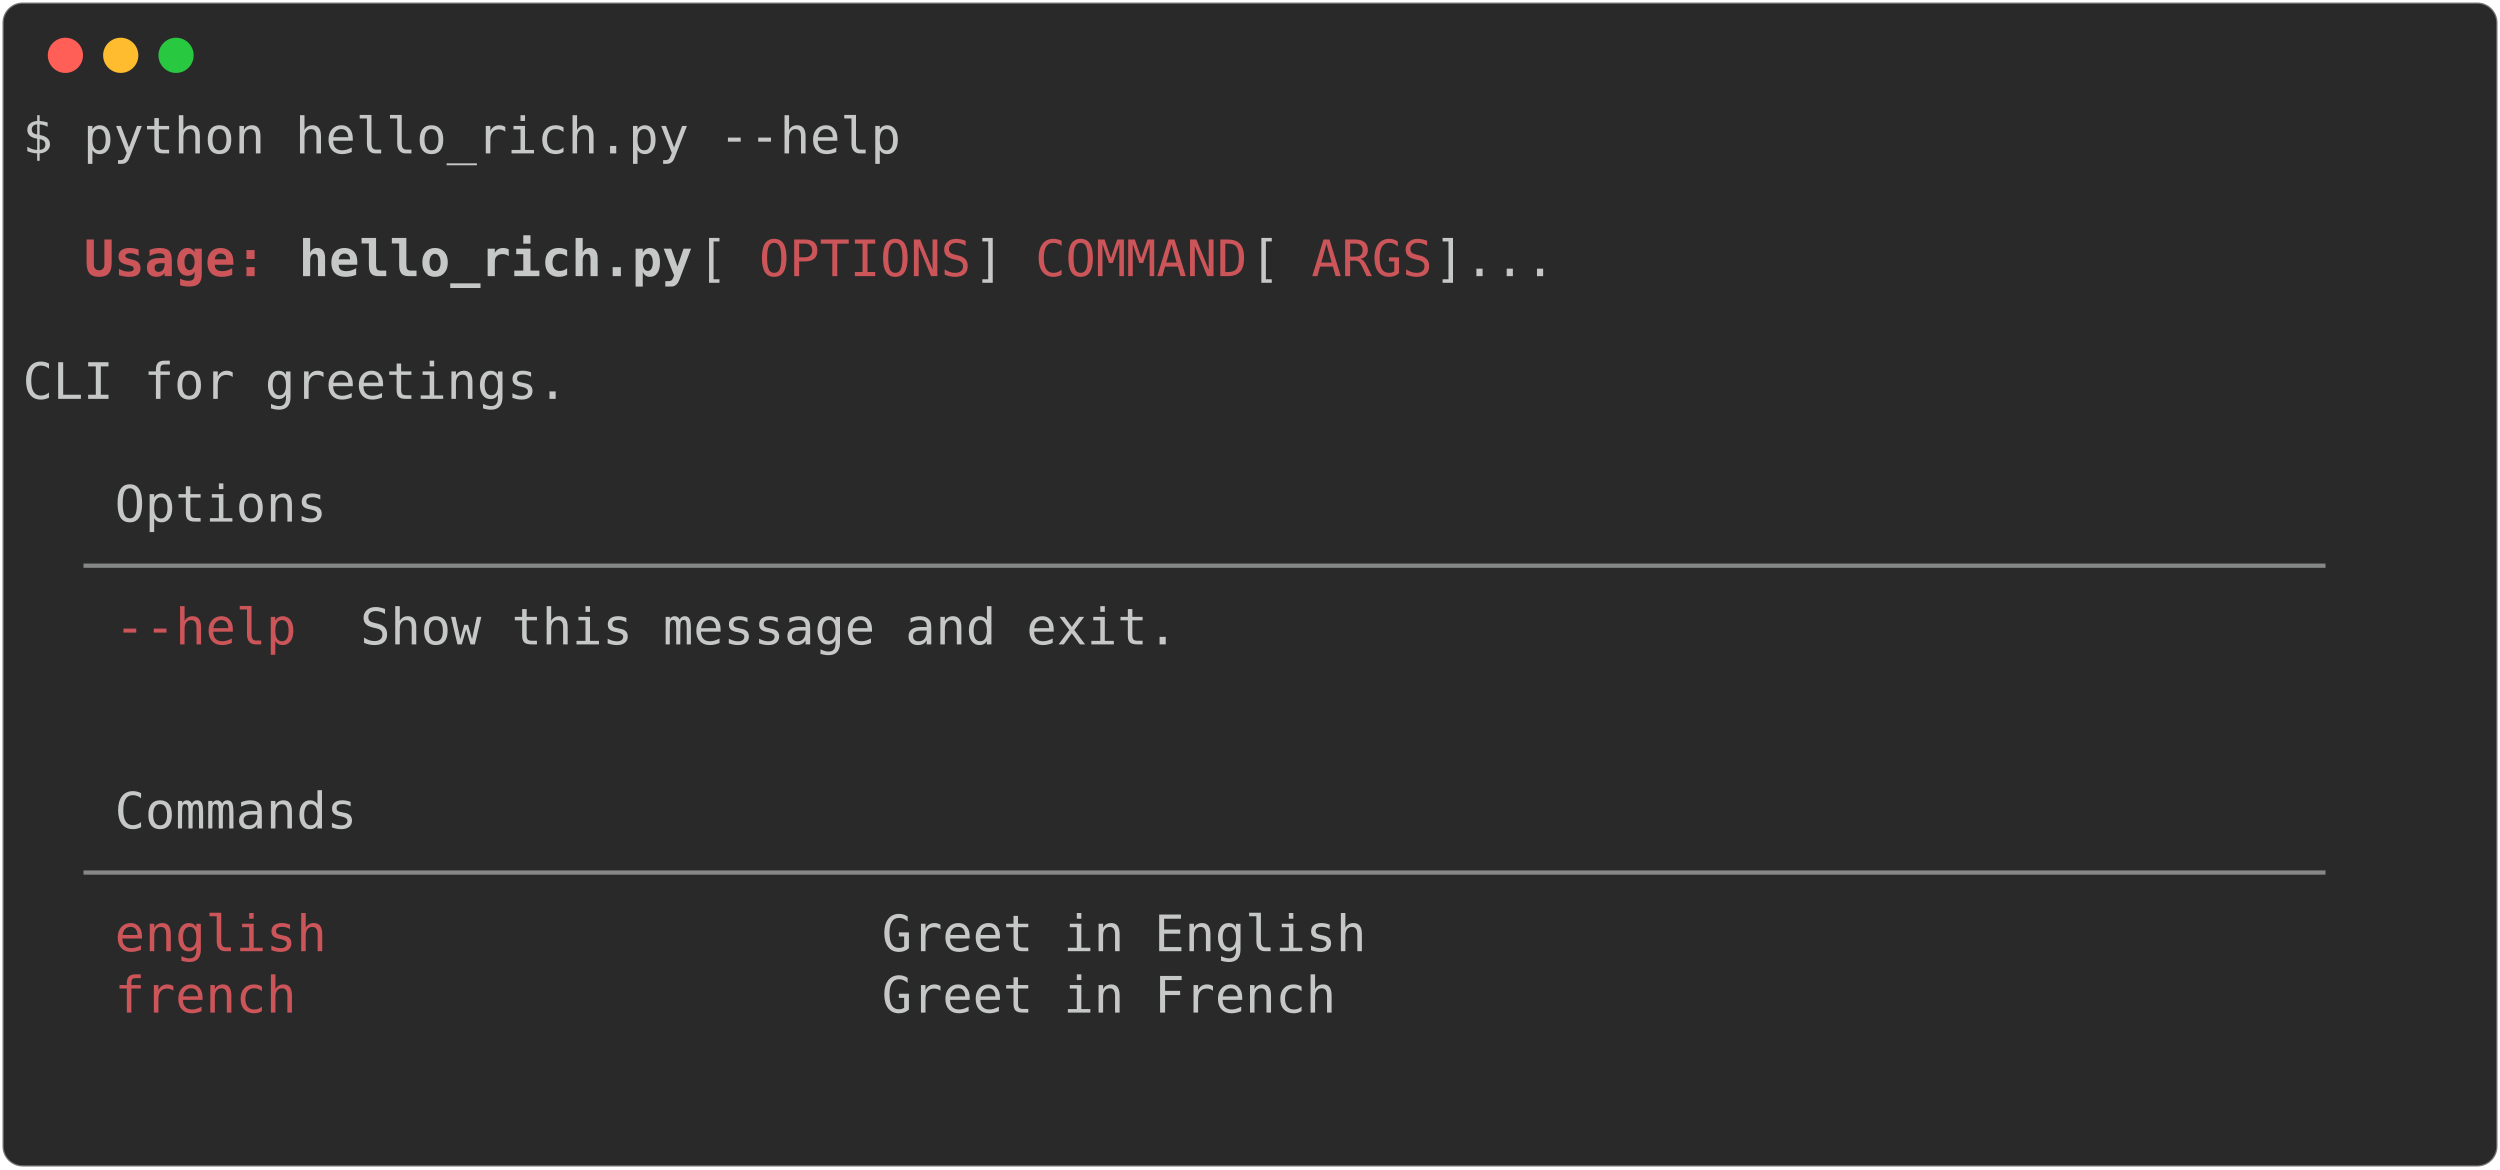
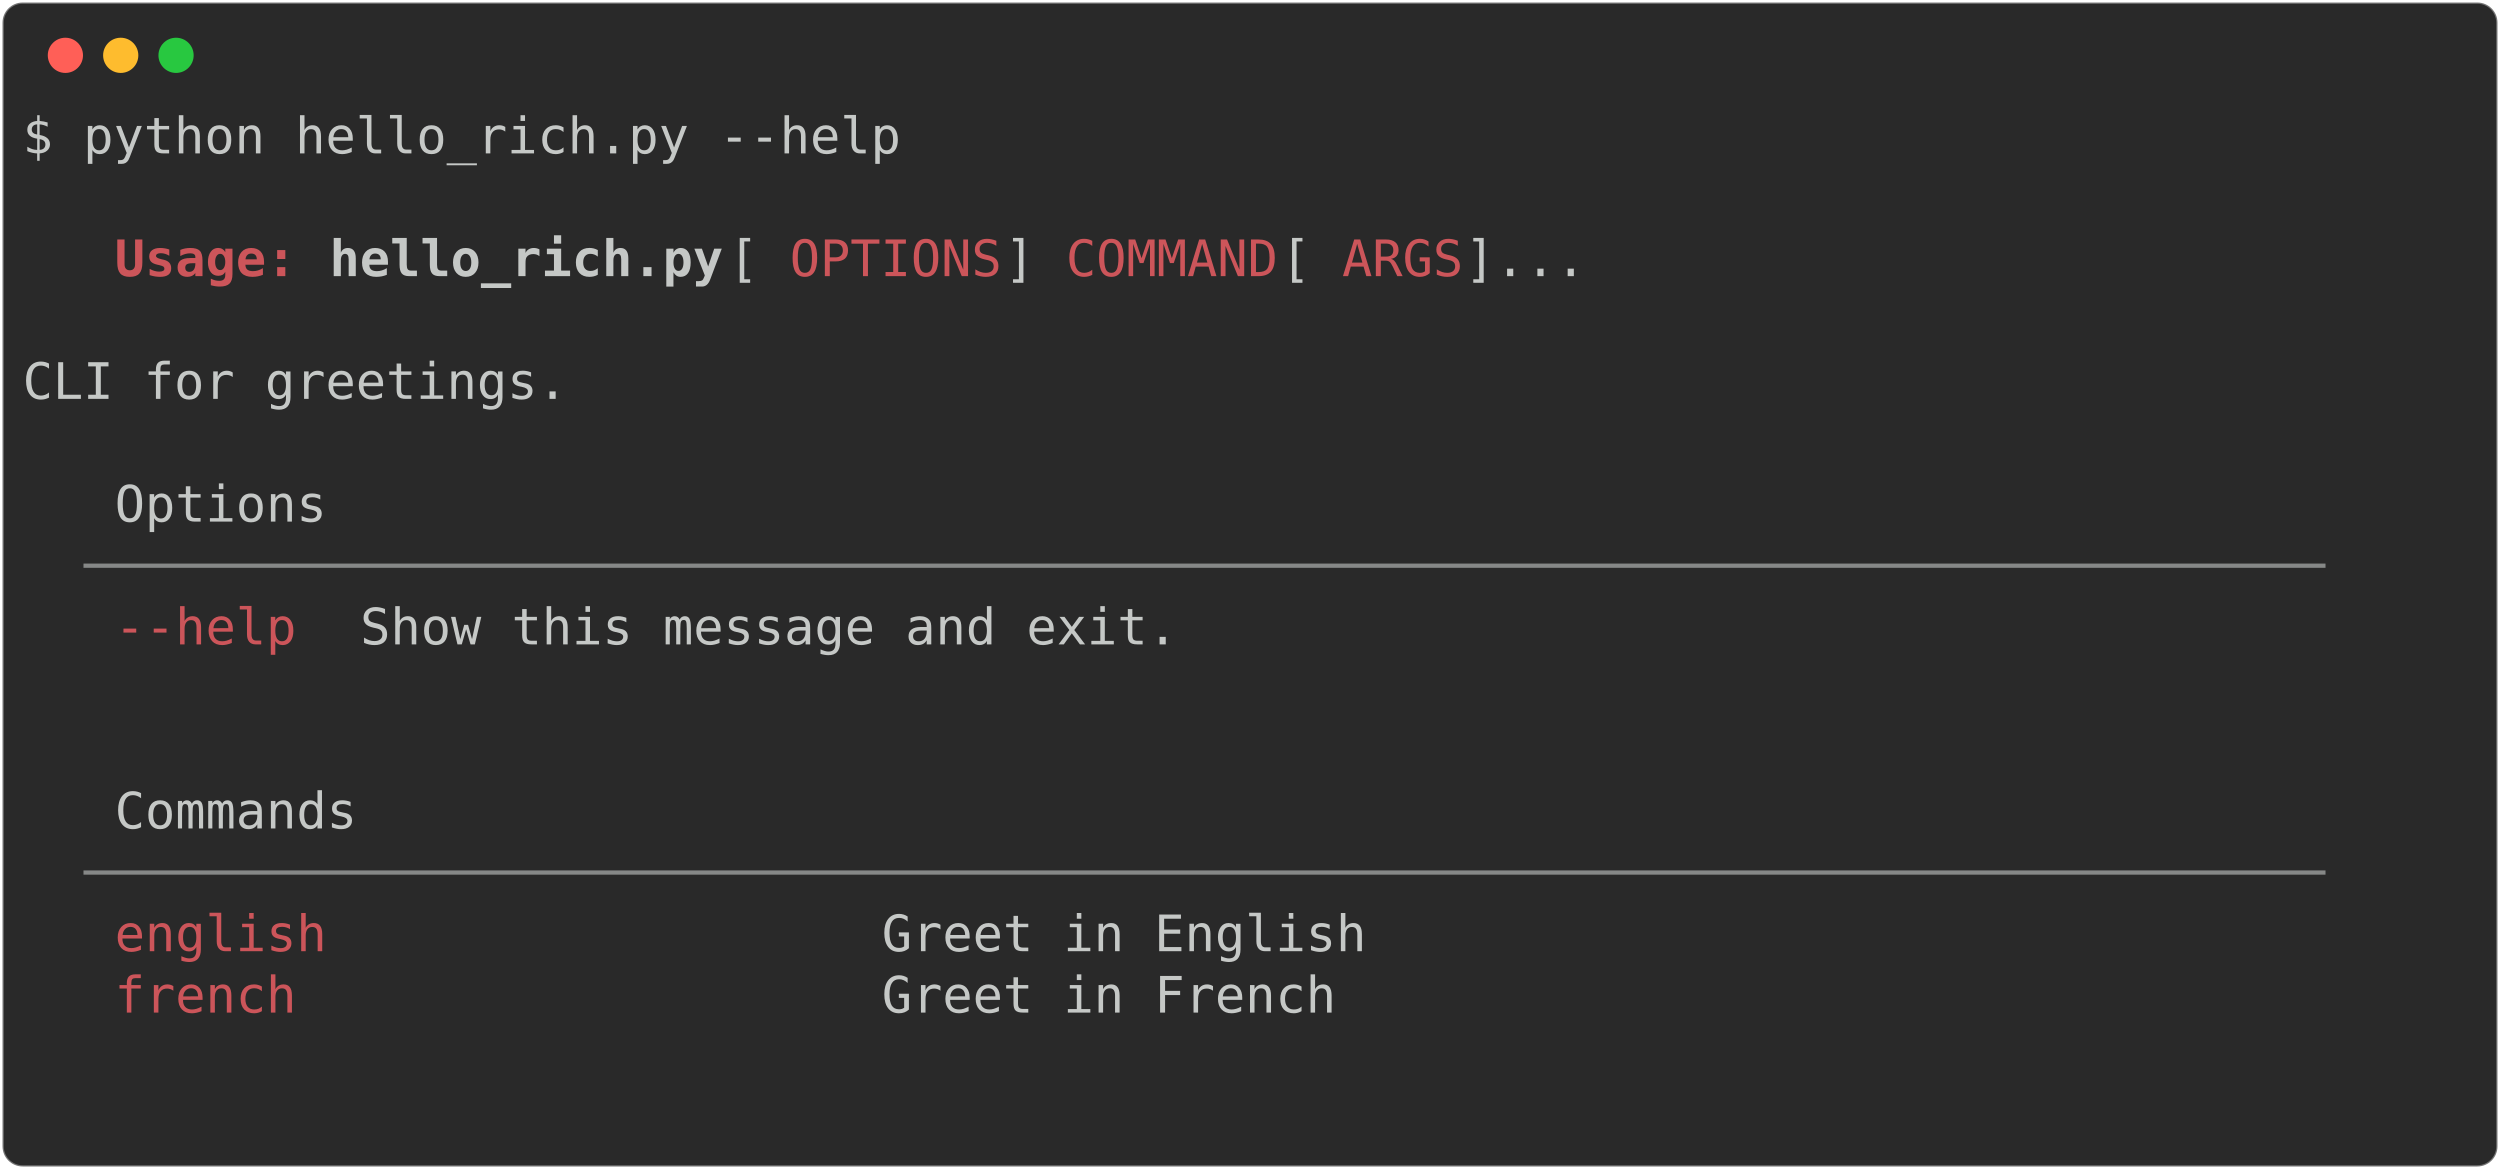
<svg xmlns="http://www.w3.org/2000/svg" class="rich-terminal" viewBox="0 0 994 464.8">
  <style>

    @font-face {
        font-family: "Fira Code";
        src: local("FiraCode-Regular"),
                url("https://cdnjs.cloudflare.com/ajax/libs/firacode/6.2.0/woff2/FiraCode-Regular.woff2") format("woff2"),
                url("https://cdnjs.cloudflare.com/ajax/libs/firacode/6.2.0/woff/FiraCode-Regular.woff") format("woff");
        font-style: normal;
        font-weight: 400;
    }
    @font-face {
        font-family: "Fira Code";
        src: local("FiraCode-Bold"),
                url("https://cdnjs.cloudflare.com/ajax/libs/firacode/6.2.0/woff2/FiraCode-Bold.woff2") format("woff2"),
                url("https://cdnjs.cloudflare.com/ajax/libs/firacode/6.2.0/woff/FiraCode-Bold.woff") format("woff");
        font-style: bold;
        font-weight: 700;
    }

-     .terminal-1758142130-matrix {
+     .terminal-131407538-matrix {
        font-family: Fira Code, monospace;
        font-size: 20px;
        line-height: 24.4px;
        font-variant-east-asian: full-width;
    }

-     .terminal-1758142130-title {
+     .terminal-131407538-title {
        font-size: 18px;
        font-weight: bold;
        font-family: arial;
    }

-     .terminal-1758142130-r1 { fill: #c5c8c6 }
- .terminal-1758142130-r2 { fill: #cc555a;font-weight: bold }
- .terminal-1758142130-r3 { fill: #c5c8c6;font-weight: bold }
- .terminal-1758142130-r4 { fill: #cc555a }
- .terminal-1758142130-r5 { fill: #868887 }
+     .terminal-131407538-r1 { fill: #c5c8c6 }
+ .terminal-131407538-r2 { fill: #cc555a;font-weight: bold }
+ .terminal-131407538-r3 { fill: #c5c8c6;font-weight: bold }
+ .terminal-131407538-r4 { fill: #cc555a }
+ .terminal-131407538-r5 { fill: #868887 }
    </style>
  <defs>
-     <clipPath id="terminal-1758142130-clip-terminal">
+     <clipPath id="terminal-131407538-clip-terminal">
      <rect x="0" y="0" width="975.0" height="413.8" />
    </clipPath>
-     <clipPath id="terminal-1758142130-line-0">
+     <clipPath id="terminal-131407538-line-0">
      <rect x="0" y="1.5" width="976" height="24.65" />
    </clipPath>
-     <clipPath id="terminal-1758142130-line-1">
+     <clipPath id="terminal-131407538-line-1">
      <rect x="0" y="25.9" width="976" height="24.65" />
    </clipPath>
-     <clipPath id="terminal-1758142130-line-2">
+     <clipPath id="terminal-131407538-line-2">
      <rect x="0" y="50.3" width="976" height="24.65" />
    </clipPath>
-     <clipPath id="terminal-1758142130-line-3">
+     <clipPath id="terminal-131407538-line-3">
      <rect x="0" y="74.7" width="976" height="24.65" />
    </clipPath>
-     <clipPath id="terminal-1758142130-line-4">
+     <clipPath id="terminal-131407538-line-4">
      <rect x="0" y="99.1" width="976" height="24.65" />
    </clipPath>
-     <clipPath id="terminal-1758142130-line-5">
+     <clipPath id="terminal-131407538-line-5">
      <rect x="0" y="123.5" width="976" height="24.65" />
    </clipPath>
-     <clipPath id="terminal-1758142130-line-6">
+     <clipPath id="terminal-131407538-line-6">
      <rect x="0" y="147.9" width="976" height="24.65" />
    </clipPath>
-     <clipPath id="terminal-1758142130-line-7">
+     <clipPath id="terminal-131407538-line-7">
      <rect x="0" y="172.3" width="976" height="24.65" />
    </clipPath>
-     <clipPath id="terminal-1758142130-line-8">
+     <clipPath id="terminal-131407538-line-8">
      <rect x="0" y="196.7" width="976" height="24.65" />
    </clipPath>
-     <clipPath id="terminal-1758142130-line-9">
+     <clipPath id="terminal-131407538-line-9">
      <rect x="0" y="221.1" width="976" height="24.65" />
    </clipPath>
-     <clipPath id="terminal-1758142130-line-10">
+     <clipPath id="terminal-131407538-line-10">
      <rect x="0" y="245.5" width="976" height="24.65" />
    </clipPath>
-     <clipPath id="terminal-1758142130-line-11">
+     <clipPath id="terminal-131407538-line-11">
      <rect x="0" y="269.9" width="976" height="24.65" />
    </clipPath>
-     <clipPath id="terminal-1758142130-line-12">
+     <clipPath id="terminal-131407538-line-12">
      <rect x="0" y="294.3" width="976" height="24.65" />
    </clipPath>
-     <clipPath id="terminal-1758142130-line-13">
+     <clipPath id="terminal-131407538-line-13">
      <rect x="0" y="318.7" width="976" height="24.65" />
    </clipPath>
-     <clipPath id="terminal-1758142130-line-14">
+     <clipPath id="terminal-131407538-line-14">
      <rect x="0" y="343.1" width="976" height="24.65" />
    </clipPath>
-     <clipPath id="terminal-1758142130-line-15">
+     <clipPath id="terminal-131407538-line-15">
      <rect x="0" y="367.5" width="976" height="24.65" />
    </clipPath>
  </defs>
  <rect fill="#292929" stroke="rgba(255,255,255,0.35)" stroke-width="1" x="1" y="1" width="992" height="462.8" rx="8" />
  <g transform="translate(26,22)">
    <circle cx="0" cy="0" r="7" fill="#ff5f57" />
    <circle cx="22" cy="0" r="7" fill="#febc2e" />
    <circle cx="44" cy="0" r="7" fill="#28c840" />
  </g>
-   <g transform="translate(9, 41)" clip-path="url(#terminal-1758142130-clip-terminal)">
-     <g class="terminal-1758142130-matrix">
-       <text class="terminal-1758142130-r1" x="0" y="20" textLength="353.8" clip-path="url(#terminal-1758142130-line-0)">$ python hello_rich.py --help</text>
-       <text class="terminal-1758142130-r1" x="976" y="20" textLength="12.2" clip-path="url(#terminal-1758142130-line-0)">
+   <g transform="translate(9, 41)" clip-path="url(#terminal-131407538-clip-terminal)">
+     <g class="terminal-131407538-matrix">
+       <text class="terminal-131407538-r1" x="0" y="20" textLength="353.8" clip-path="url(#terminal-131407538-line-0)">$ python hello_rich.py --help</text>
+       <text class="terminal-131407538-r1" x="976" y="20" textLength="12.2" clip-path="url(#terminal-131407538-line-0)">
</text>
-       <text class="terminal-1758142130-r1" x="976" y="44.4" textLength="12.2" clip-path="url(#terminal-1758142130-line-1)">
+       <text class="terminal-131407538-r1" x="976" y="44.4" textLength="12.2" clip-path="url(#terminal-131407538-line-1)">
</text>
-       <text class="terminal-1758142130-r2" x="24.4" y="68.8" textLength="73.2" clip-path="url(#terminal-1758142130-line-2)">Usage:</text>
-       <text class="terminal-1758142130-r3" x="109.8" y="68.8" textLength="158.6" clip-path="url(#terminal-1758142130-line-2)">hello_rich.py</text>
-       <text class="terminal-1758142130-r1" x="268.4" y="68.8" textLength="24.4" clip-path="url(#terminal-1758142130-line-2)"> [</text>
-       <text class="terminal-1758142130-r4" x="292.8" y="68.8" textLength="85.4" clip-path="url(#terminal-1758142130-line-2)">OPTIONS</text>
-       <text class="terminal-1758142130-r1" x="378.2" y="68.8" textLength="24.4" clip-path="url(#terminal-1758142130-line-2)">] </text>
-       <text class="terminal-1758142130-r4" x="402.6" y="68.8" textLength="85.4" clip-path="url(#terminal-1758142130-line-2)">COMMAND</text>
-       <text class="terminal-1758142130-r1" x="488" y="68.8" textLength="24.4" clip-path="url(#terminal-1758142130-line-2)"> [</text>
-       <text class="terminal-1758142130-r4" x="512.4" y="68.8" textLength="48.8" clip-path="url(#terminal-1758142130-line-2)">ARGS</text>
-       <text class="terminal-1758142130-r1" x="561.2" y="68.8" textLength="414.8" clip-path="url(#terminal-1758142130-line-2)">]...                              </text>
-       <text class="terminal-1758142130-r1" x="976" y="68.8" textLength="12.2" clip-path="url(#terminal-1758142130-line-2)">
+       <text class="terminal-131407538-r2" x="36.6" y="68.8" textLength="73.2" clip-path="url(#terminal-131407538-line-2)">Usage:</text>
+       <text class="terminal-131407538-r3" x="122" y="68.8" textLength="158.6" clip-path="url(#terminal-131407538-line-2)">hello_rich.py</text>
+       <text class="terminal-131407538-r1" x="280.6" y="68.8" textLength="24.4" clip-path="url(#terminal-131407538-line-2)"> [</text>
+       <text class="terminal-131407538-r4" x="305" y="68.8" textLength="85.4" clip-path="url(#terminal-131407538-line-2)">OPTIONS</text>
+       <text class="terminal-131407538-r1" x="390.4" y="68.8" textLength="24.4" clip-path="url(#terminal-131407538-line-2)">] </text>
+       <text class="terminal-131407538-r4" x="414.8" y="68.8" textLength="85.4" clip-path="url(#terminal-131407538-line-2)">COMMAND</text>
+       <text class="terminal-131407538-r1" x="500.2" y="68.8" textLength="24.4" clip-path="url(#terminal-131407538-line-2)"> [</text>
+       <text class="terminal-131407538-r4" x="524.6" y="68.8" textLength="48.8" clip-path="url(#terminal-131407538-line-2)">ARGS</text>
+       <text class="terminal-131407538-r1" x="573.4" y="68.8" textLength="402.6" clip-path="url(#terminal-131407538-line-2)">]...                             </text>
+       <text class="terminal-131407538-r1" x="976" y="68.8" textLength="12.2" clip-path="url(#terminal-131407538-line-2)">
</text>
-       <text class="terminal-1758142130-r1" x="976" y="93.2" textLength="12.2" clip-path="url(#terminal-1758142130-line-3)">
+       <text class="terminal-131407538-r1" x="976" y="93.2" textLength="12.2" clip-path="url(#terminal-131407538-line-3)">
</text>
-       <text class="terminal-1758142130-r1" x="0" y="117.6" textLength="976" clip-path="url(#terminal-1758142130-line-4)">  CLI for greetings.                                                            </text>
-       <text class="terminal-1758142130-r1" x="976" y="117.6" textLength="12.2" clip-path="url(#terminal-1758142130-line-4)">
+       <text class="terminal-131407538-r1" x="0" y="117.6" textLength="976" clip-path="url(#terminal-131407538-line-4)">   CLI for greetings.                                                           </text>
+       <text class="terminal-131407538-r1" x="976" y="117.6" textLength="12.2" clip-path="url(#terminal-131407538-line-4)">
</text>
-       <text class="terminal-1758142130-r1" x="976" y="142" textLength="12.2" clip-path="url(#terminal-1758142130-line-5)">
+       <text class="terminal-131407538-r1" x="976" y="142" textLength="12.2" clip-path="url(#terminal-131407538-line-5)">
</text>
-       <text class="terminal-1758142130-r1" x="36.6" y="166.4" textLength="85.4" clip-path="url(#terminal-1758142130-line-6)">Options</text>
-       <text class="terminal-1758142130-r1" x="976" y="166.4" textLength="12.2" clip-path="url(#terminal-1758142130-line-6)">
+       <text class="terminal-131407538-r1" x="36.6" y="166.4" textLength="85.4" clip-path="url(#terminal-131407538-line-6)">Options</text>
+       <text class="terminal-131407538-r1" x="976" y="166.4" textLength="12.2" clip-path="url(#terminal-131407538-line-6)">
</text>
-       <text class="terminal-1758142130-r5" x="24.4" y="190.8" textLength="927.2" clip-path="url(#terminal-1758142130-line-7)"> ────────────────────────────────────────────────────────────────────────── </text>
-       <text class="terminal-1758142130-r1" x="976" y="190.8" textLength="12.2" clip-path="url(#terminal-1758142130-line-7)">
+       <text class="terminal-131407538-r5" x="24.4" y="190.8" textLength="927.2" clip-path="url(#terminal-131407538-line-7)"> ────────────────────────────────────────────────────────────────────────── </text>
+       <text class="terminal-131407538-r1" x="976" y="190.8" textLength="12.2" clip-path="url(#terminal-131407538-line-7)">
</text>
-       <text class="terminal-1758142130-r4" x="36.6" y="215.2" textLength="73.2" clip-path="url(#terminal-1758142130-line-8)">--help</text>
-       <text class="terminal-1758142130-r1" x="134.2" y="215.2" textLength="805.2" clip-path="url(#terminal-1758142130-line-8)"> Show this message and exit.                                      </text>
-       <text class="terminal-1758142130-r1" x="976" y="215.2" textLength="12.2" clip-path="url(#terminal-1758142130-line-8)">
+       <text class="terminal-131407538-r4" x="36.6" y="215.2" textLength="73.2" clip-path="url(#terminal-131407538-line-8)">--help</text>
+       <text class="terminal-131407538-r1" x="134.2" y="215.2" textLength="805.2" clip-path="url(#terminal-131407538-line-8)"> Show this message and exit.                                      </text>
+       <text class="terminal-131407538-r1" x="976" y="215.2" textLength="12.2" clip-path="url(#terminal-131407538-line-8)">
</text>
-       <text class="terminal-1758142130-r1" x="976" y="239.6" textLength="12.2" clip-path="url(#terminal-1758142130-line-9)">
+       <text class="terminal-131407538-r1" x="976" y="239.6" textLength="12.2" clip-path="url(#terminal-131407538-line-9)">
</text>
-       <text class="terminal-1758142130-r1" x="976" y="264" textLength="12.2" clip-path="url(#terminal-1758142130-line-10)">
+       <text class="terminal-131407538-r1" x="976" y="264" textLength="12.2" clip-path="url(#terminal-131407538-line-10)">
</text>
-       <text class="terminal-1758142130-r1" x="36.6" y="288.4" textLength="97.6" clip-path="url(#terminal-1758142130-line-11)">Commands</text>
-       <text class="terminal-1758142130-r1" x="976" y="288.4" textLength="12.2" clip-path="url(#terminal-1758142130-line-11)">
+       <text class="terminal-131407538-r1" x="36.6" y="288.4" textLength="97.6" clip-path="url(#terminal-131407538-line-11)">Commands</text>
+       <text class="terminal-131407538-r1" x="976" y="288.4" textLength="12.2" clip-path="url(#terminal-131407538-line-11)">
</text>
-       <text class="terminal-1758142130-r5" x="24.4" y="312.8" textLength="927.2" clip-path="url(#terminal-1758142130-line-12)"> ────────────────────────────────────────────────────────────────────────── </text>
-       <text class="terminal-1758142130-r1" x="976" y="312.8" textLength="12.2" clip-path="url(#terminal-1758142130-line-12)">
+       <text class="terminal-131407538-r5" x="24.4" y="312.8" textLength="927.2" clip-path="url(#terminal-131407538-line-12)"> ────────────────────────────────────────────────────────────────────────── </text>
+       <text class="terminal-131407538-r1" x="976" y="312.8" textLength="12.2" clip-path="url(#terminal-131407538-line-12)">
</text>
-       <text class="terminal-1758142130-r4" x="36.6" y="337.2" textLength="280.6" clip-path="url(#terminal-1758142130-line-13)">english                </text>
-       <text class="terminal-1758142130-r1" x="341.6" y="337.2" textLength="597.8" clip-path="url(#terminal-1758142130-line-13)"> Greet in English                                </text>
-       <text class="terminal-1758142130-r1" x="976" y="337.2" textLength="12.2" clip-path="url(#terminal-1758142130-line-13)">
+       <text class="terminal-131407538-r4" x="36.6" y="337.2" textLength="280.6" clip-path="url(#terminal-131407538-line-13)">english                </text>
+       <text class="terminal-131407538-r1" x="341.6" y="337.2" textLength="597.8" clip-path="url(#terminal-131407538-line-13)"> Greet in English                                </text>
+       <text class="terminal-131407538-r1" x="976" y="337.2" textLength="12.2" clip-path="url(#terminal-131407538-line-13)">
</text>
-       <text class="terminal-1758142130-r4" x="36.6" y="361.6" textLength="280.6" clip-path="url(#terminal-1758142130-line-14)">french                 </text>
-       <text class="terminal-1758142130-r1" x="341.6" y="361.6" textLength="597.8" clip-path="url(#terminal-1758142130-line-14)"> Greet in French                                 </text>
-       <text class="terminal-1758142130-r1" x="976" y="361.6" textLength="12.2" clip-path="url(#terminal-1758142130-line-14)">
+       <text class="terminal-131407538-r4" x="36.6" y="361.6" textLength="280.6" clip-path="url(#terminal-131407538-line-14)">french                 </text>
+       <text class="terminal-131407538-r1" x="341.6" y="361.6" textLength="597.8" clip-path="url(#terminal-131407538-line-14)"> Greet in French                                 </text>
+       <text class="terminal-131407538-r1" x="976" y="361.6" textLength="12.2" clip-path="url(#terminal-131407538-line-14)">
</text>
-       <text class="terminal-1758142130-r1" x="976" y="386" textLength="12.2" clip-path="url(#terminal-1758142130-line-15)">
+       <text class="terminal-131407538-r1" x="976" y="386" textLength="12.2" clip-path="url(#terminal-131407538-line-15)">
</text>
-       <text class="terminal-1758142130-r1" x="976" y="410.4" textLength="12.2" clip-path="url(#terminal-1758142130-line-16)">
+       <text class="terminal-131407538-r1" x="976" y="410.4" textLength="12.2" clip-path="url(#terminal-131407538-line-16)">
</text>
    </g>
  </g>
</svg>
